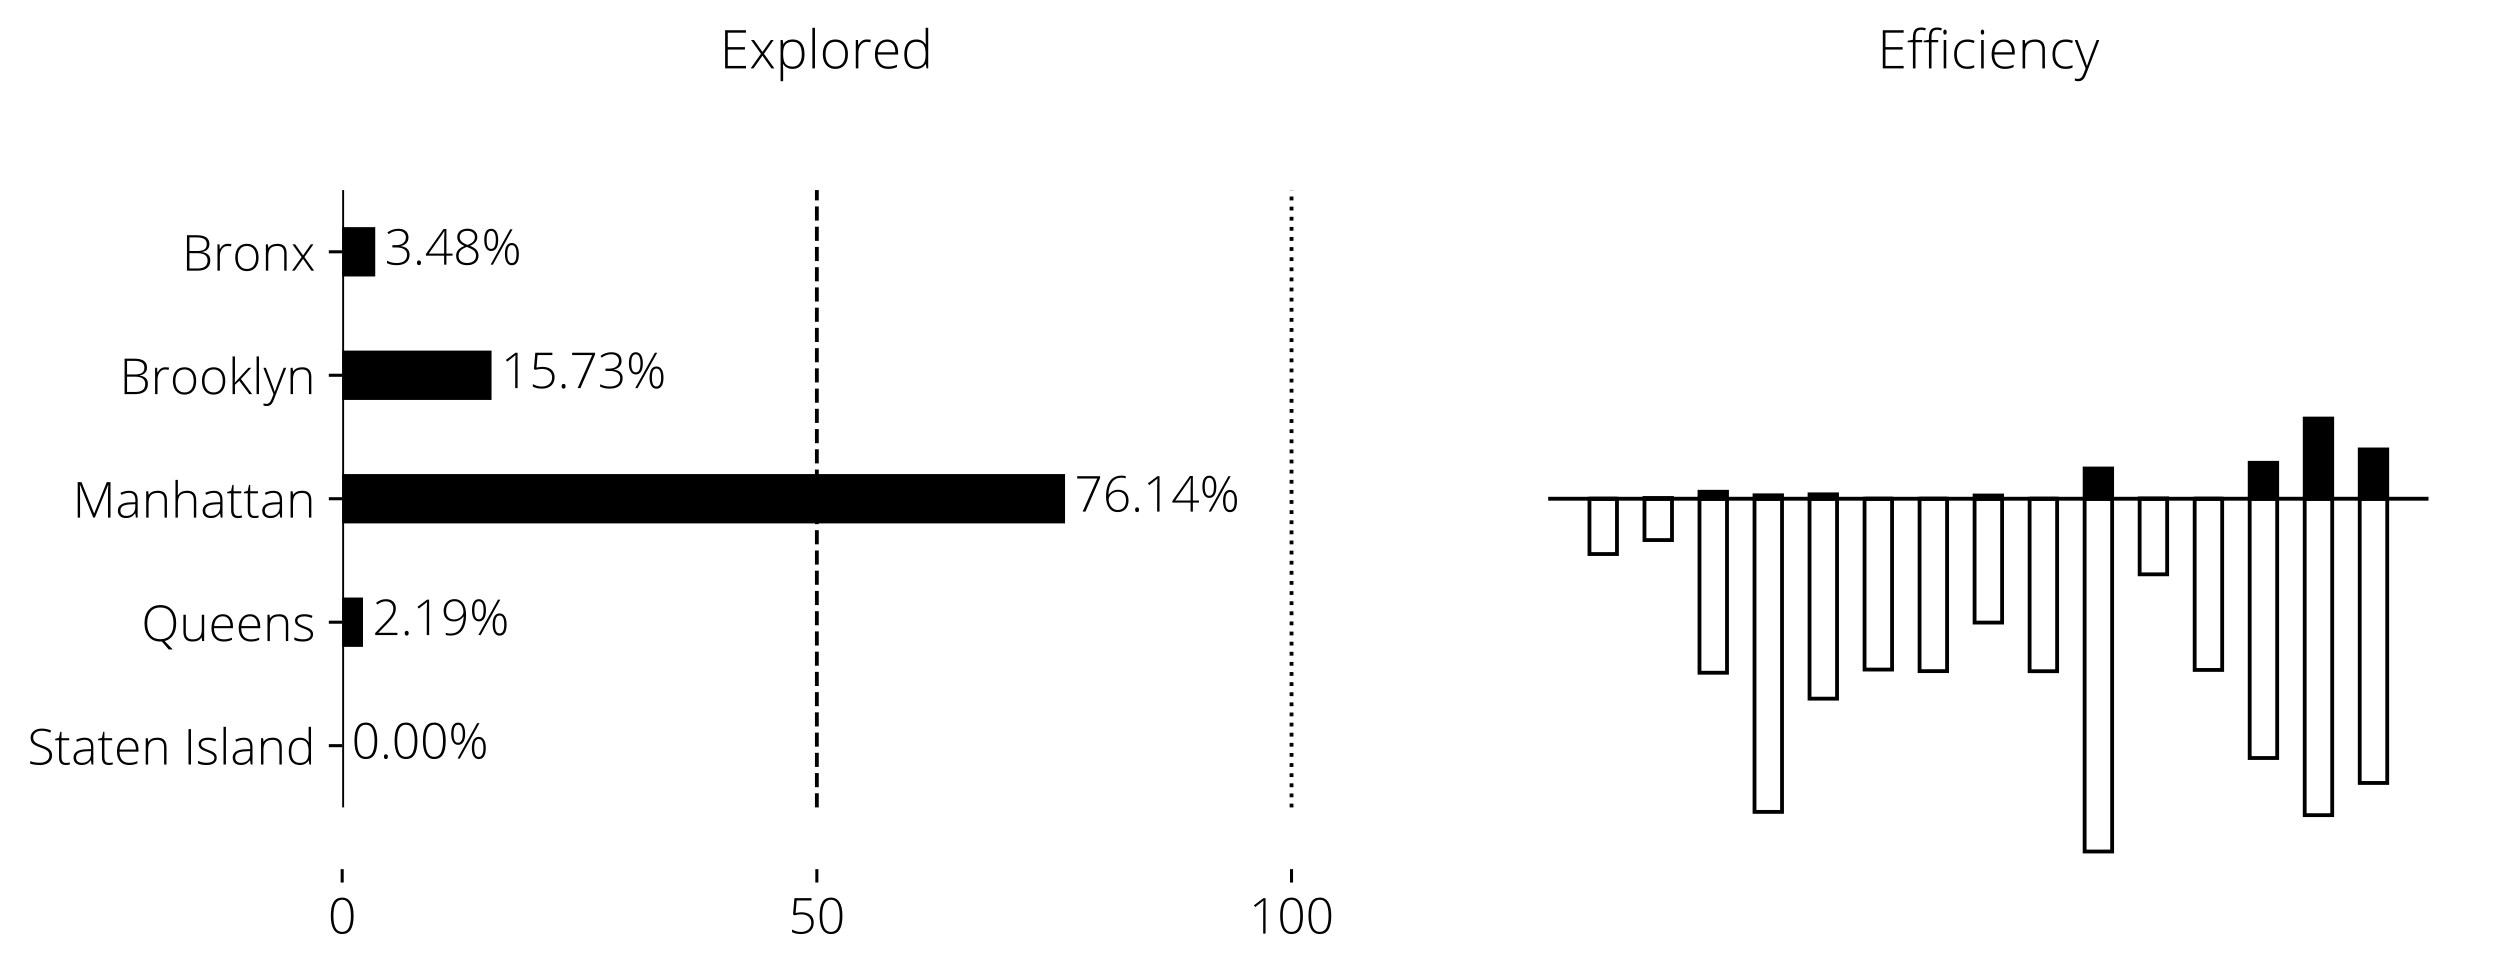
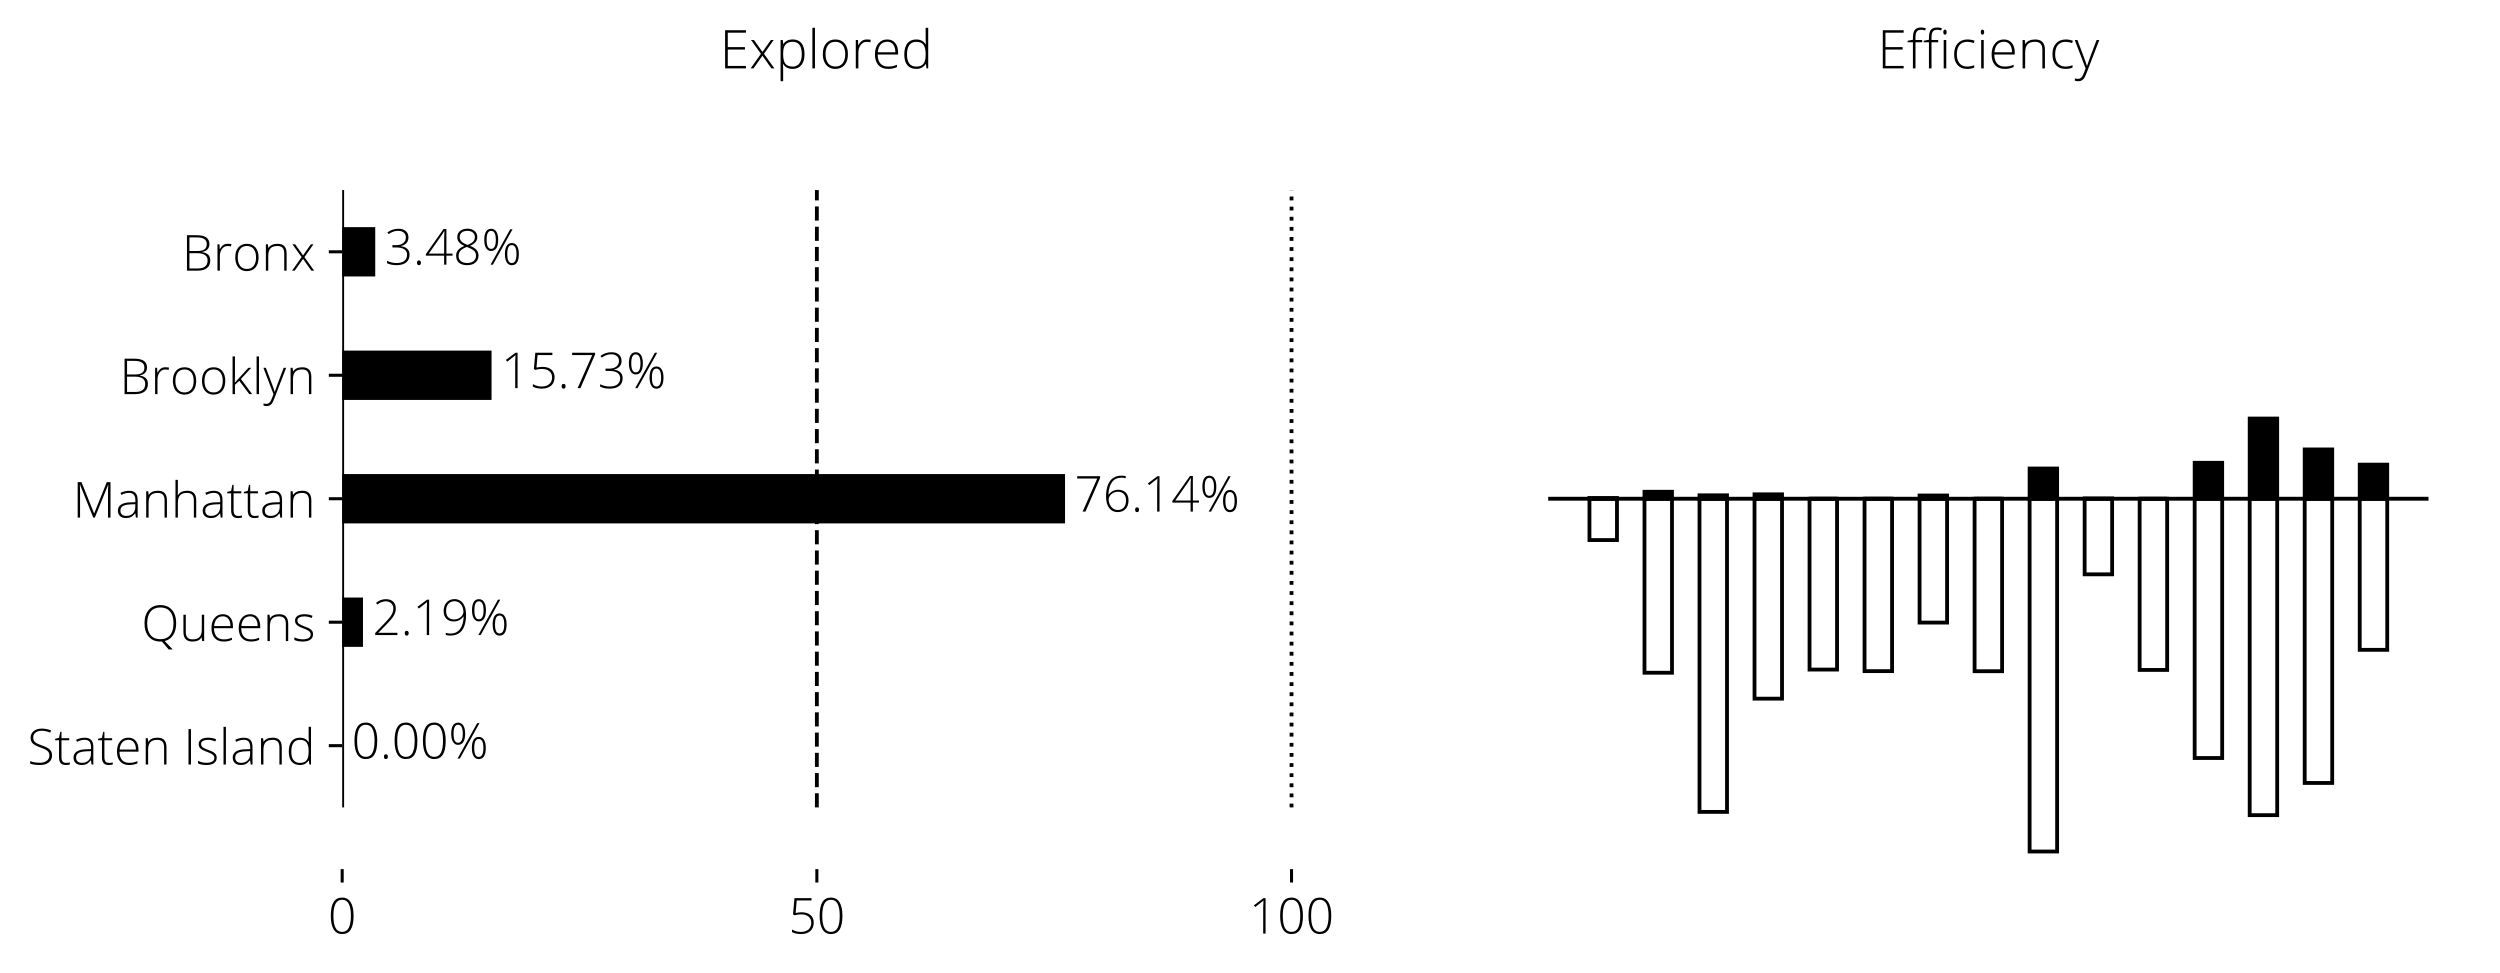
<svg xmlns="http://www.w3.org/2000/svg" xmlns:xlink="http://www.w3.org/1999/xlink" width="654.828pt" height="254.856pt" viewBox="0 0 654.828 254.856" version="1.1">
  <defs>
    <style type="text/css">*{stroke-linejoin: round; stroke-linecap: butt}</style>
  </defs>
  <g id="figure_1">
    <g id="patch_1">
      <path d="M 0 254.856  L 654.828 254.856  L 654.828 0  L 0 0  z " style="fill: #ffffff" />
    </g>
    <g id="axes_1">
      <g id="patch_2">
        <path d="M 89.628 227.654  L 343.265 227.654  L 343.265 33.614  L 89.628 33.614  L 89.628 227.654  z " style="fill: none" />
      </g>
      <g id="patch_3">
-         <path d="M 89.628 201.782  L 89.628 201.782  L 89.628 188.846  L 89.628 188.846  z " clip-path="url(#pb669339414)" />
+         <path d="M 89.628 201.782  L 89.628 201.782  L 89.628 188.846  L 89.628 188.846  z " clip-path="url(#pb63eebfd5d)" />
      </g>
      <g id="patch_4">
-         <path d="M 89.628 169.442  L 95.077 169.442  L 95.077 156.506  L 89.628 156.506  z " clip-path="url(#pb669339414)" />
+         <path d="M 89.628 169.442  L 95.077 169.442  L 95.077 156.506  L 89.628 156.506  z " clip-path="url(#pb63eebfd5d)" />
      </g>
      <g id="patch_5">
-         <path d="M 89.628 137.102  L 278.967 137.102  L 278.967 124.166  L 89.628 124.166  z " clip-path="url(#pb669339414)" />
+         <path d="M 89.628 137.102  L 278.967 137.102  L 278.967 124.166  L 89.628 124.166  z " clip-path="url(#pb63eebfd5d)" />
      </g>
      <g id="patch_6">
-         <path d="M 89.628 104.762  L 128.753 104.762  L 128.753 91.826  L 89.628 91.826  z " clip-path="url(#pb669339414)" />
+         <path d="M 89.628 104.762  L 128.753 104.762  L 128.753 91.826  L 89.628 91.826  z " clip-path="url(#pb63eebfd5d)" />
      </g>
      <g id="patch_7">
-         <path d="M 89.628 72.422  L 98.287 72.422  L 98.287 59.486  L 89.628 59.486  z " clip-path="url(#pb669339414)" />
+         <path d="M 89.628 72.422  L 98.287 72.422  L 98.287 59.486  L 89.628 59.486  z " clip-path="url(#pb63eebfd5d)" />
      </g>
      <g id="matplotlib.axis_1">
        <g id="xtick_1">
          <g id="line2d_1">
            <defs>
-               <path id="m07b4833f9c" d="M 0 0  L 0 3.5  " style="stroke: #000000; stroke-width: 0.8" />
+               <path id="mbf32b44602" d="M 0 0  L 0 3.5  " style="stroke: #000000; stroke-width: 0.8" />
            </defs>
            <g>
-               <use xlink:href="#m07b4833f9c" x="89.628" y="227.654" style="stroke: #000000; stroke-width: 0.8" />
+               <use xlink:href="#mbf32b44602" x="89.628" y="227.654" style="stroke: #000000; stroke-width: 0.8" />
            </g>
          </g>
          <g id="text_1">
            <g transform="translate(85.91836 244.5322) scale(0.13 -0.13)">
              <defs>
                <path id="OpenSans-Light-30" d="M 3297 2297  Q 3297 1094 2930 515  Q 2563 -63 1819 -63  Q 1103 -63 731 532  Q 359 1128 359 2297  Q 359 3491 720 4066  Q 1081 4641 1819 4641  Q 2541 4641 2919 4045  Q 3297 3450 3297 2297  z M 697 2297  Q 697 1234 975 726  Q 1253 219 1819 219  Q 2409 219 2679 744  Q 2950 1269 2950 2297  Q 2950 3309 2679 3834  Q 2409 4359 1819 4359  Q 1228 4359 962 3834  Q 697 3309 697 2297  z " transform="scale(0.015625)" />
              </defs>
              <use xlink:href="#OpenSans-Light-30" />
            </g>
          </g>
        </g>
        <g id="xtick_2">
          <g id="line2d_2">
            <g>
-               <use xlink:href="#m07b4833f9c" x="213.96" y="227.654" style="stroke: #000000; stroke-width: 0.8" />
+               <use xlink:href="#mbf32b44602" x="213.96" y="227.654" style="stroke: #000000; stroke-width: 0.8" />
            </g>
          </g>
          <g id="text_2">
            <g transform="translate(206.5398 244.5322) scale(0.13 -0.13)">
              <defs>
                <path id="OpenSans-Light-35" d="M 1678 2747  Q 2409 2747 2829 2394  Q 3250 2041 3250 1422  Q 3250 719 2812 328  Q 2375 -63 1606 -63  Q 1266 -63 959 4  Q 653 72 447 197  L 447 519  Q 784 347 1046 280  Q 1309 213 1606 213  Q 2206 213 2568 530  Q 2931 847 2931 1388  Q 2931 1897 2578 2187  Q 2225 2478 1619 2478  Q 1213 2478 769 2356  L 581 2478  L 763 4569  L 2963 4569  L 2963 4269  L 1056 4269  L 916 2656  Q 1403 2747 1678 2747  z " transform="scale(0.015625)" />
              </defs>
              <use xlink:href="#OpenSans-Light-35" />
              <use xlink:href="#OpenSans-Light-30" x="57.08" />
            </g>
          </g>
        </g>
        <g id="xtick_3">
          <g id="line2d_3">
            <g>
-               <use xlink:href="#m07b4833f9c" x="338.292" y="227.654" style="stroke: #000000; stroke-width: 0.8" />
+               <use xlink:href="#mbf32b44602" x="338.292" y="227.654" style="stroke: #000000; stroke-width: 0.8" />
            </g>
          </g>
          <g id="text_3">
            <g transform="translate(327.1613 244.5322) scale(0.13 -0.13)">
              <defs>
                <path id="OpenSans-Light-31" d="M 2131 0  L 1825 0  L 1825 3328  Q 1825 3781 1863 4269  Q 1816 4222 1766 4178  Q 1716 4134 800 3419  L 622 3641  L 1863 4569  L 2131 4569  L 2131 0  z " transform="scale(0.015625)" />
              </defs>
              <use xlink:href="#OpenSans-Light-31" />
              <use xlink:href="#OpenSans-Light-30" x="57.08" />
              <use xlink:href="#OpenSans-Light-30" x="114.16" />
            </g>
          </g>
        </g>
      </g>
      <g id="matplotlib.axis_2">
        <g id="ytick_1">
          <g id="line2d_4">
            <defs>
-               <path id="m5fbdcaabb1" d="M 0 0  L -3.5 0  " style="stroke: #000000; stroke-width: 0.8" />
+               <path id="m6e2fbfe602" d="M 0 0  L -3.5 0  " style="stroke: #000000; stroke-width: 0.8" />
            </defs>
            <g>
-               <use xlink:href="#m5fbdcaabb1" x="89.628" y="195.314" style="stroke: #000000; stroke-width: 0.8" />
+               <use xlink:href="#m6e2fbfe602" x="89.628" y="195.314" style="stroke: #000000; stroke-width: 0.8" />
            </g>
          </g>
          <g id="text_4">
            <g transform="translate(7.2 200.2532) scale(0.13 -0.13)">
              <defs>
                <path id="OpenSans-Light-53" d="M 3169 1178  Q 3169 606 2748 271  Q 2328 -63 1631 -63  Q 794 -63 347 122  L 347 441  Q 841 231 1606 231  Q 2169 231 2498 489  Q 2828 747 2828 1166  Q 2828 1425 2718 1595  Q 2609 1766 2362 1906  Q 2116 2047 1638 2209  Q 938 2450 670 2729  Q 403 3009 403 3475  Q 403 3988 804 4311  Q 1206 4634 1838 4634  Q 2481 4634 3047 4391  L 2931 4116  Q 2363 4353 1844 4353  Q 1338 4353 1038 4118  Q 738 3884 738 3481  Q 738 3228 830 3065  Q 922 2903 1131 2773  Q 1341 2644 1850 2463  Q 2384 2278 2653 2104  Q 2922 1931 3045 1711  Q 3169 1491 3169 1178  z " transform="scale(0.015625)" />
                <path id="OpenSans-Light-74" d="M 1466 213  Q 1759 213 1978 263  L 1978 13  Q 1753 -63 1459 -63  Q 1009 -63 795 178  Q 581 419 581 934  L 581 3128  L 78 3128  L 78 3309  L 581 3450  L 738 4219  L 897 4219  L 897 3397  L 1894 3397  L 1894 3128  L 897 3128  L 897 978  Q 897 588 1034 400  Q 1172 213 1466 213  z " transform="scale(0.015625)" />
                <path id="OpenSans-Light-61" d="M 2631 0  L 2553 538  L 2528 538  Q 2272 209 2001 73  Q 1731 -63 1363 -63  Q 863 -63 584 193  Q 306 450 306 903  Q 306 1400 720 1675  Q 1134 1950 1919 1966  L 2566 1984  L 2566 2209  Q 2566 2694 2369 2941  Q 2172 3188 1734 3188  Q 1263 3188 756 2925  L 641 3194  Q 1200 3456 1747 3456  Q 2306 3456 2582 3165  Q 2859 2875 2859 2259  L 2859 0  L 2631 0  z M 1381 219  Q 1925 219 2239 530  Q 2553 841 2553 1394  L 2553 1728  L 1959 1703  Q 1244 1669 939 1480  Q 634 1291 634 891  Q 634 572 829 395  Q 1025 219 1381 219  z " transform="scale(0.015625)" />
                <path id="OpenSans-Light-65" d="M 1941 -63  Q 1200 -63 786 393  Q 372 850 372 1672  Q 372 2484 772 2973  Q 1172 3463 1850 3463  Q 2450 3463 2797 3044  Q 3144 2625 3144 1906  L 3144 1656  L 697 1656  Q 703 956 1023 587  Q 1344 219 1941 219  Q 2231 219 2451 259  Q 2672 300 3009 434  L 3009 153  Q 2722 28 2478 -17  Q 2234 -63 1941 -63  z M 1850 3188  Q 1359 3188 1062 2864  Q 766 2541 716 1931  L 2816 1931  Q 2816 2522 2559 2855  Q 2303 3188 1850 3188  z " transform="scale(0.015625)" />
                <path id="OpenSans-Light-6e" d="M 2938 0  L 2938 2203  Q 2938 2716 2722 2948  Q 2506 3181 2053 3181  Q 1444 3181 1161 2873  Q 878 2566 878 1875  L 878 0  L 569 0  L 569 3397  L 831 3397  L 891 2931  L 909 2931  Q 1241 3463 2088 3463  Q 3244 3463 3244 2222  L 3244 0  L 2938 0  z " transform="scale(0.015625)" />
                <path id="OpenSans-Light-20" transform="scale(0.015625)" />
                <path id="OpenSans-Light-49" d="M 647 0  L 647 4569  L 966 4569  L 966 0  L 647 0  z " transform="scale(0.015625)" />
                <path id="OpenSans-Light-73" d="M 2675 884  Q 2675 428 2328 182  Q 1981 -63 1344 -63  Q 663 -63 263 147  L 263 481  Q 775 225 1344 225  Q 1847 225 2108 392  Q 2369 559 2369 838  Q 2369 1094 2161 1269  Q 1953 1444 1478 1613  Q 969 1797 762 1930  Q 556 2063 451 2230  Q 347 2397 347 2638  Q 347 3019 667 3241  Q 988 3463 1563 3463  Q 2113 3463 2606 3256  L 2491 2975  Q 1991 3181 1563 3181  Q 1147 3181 903 3043  Q 659 2906 659 2663  Q 659 2397 848 2237  Q 1038 2078 1588 1881  Q 2047 1716 2256 1583  Q 2466 1450 2570 1281  Q 2675 1113 2675 884  z " transform="scale(0.015625)" />
                <path id="OpenSans-Light-6c" d="M 878 0  L 569 0  L 569 4863  L 878 4863  L 878 0  z " transform="scale(0.015625)" />
                <path id="OpenSans-Light-64" d="M 1813 3463  Q 2181 3463 2450 3328  Q 2719 3194 2931 2869  L 2950 2869  Q 2931 3263 2931 3641  L 2931 4863  L 3238 4863  L 3238 0  L 3034 0  L 2956 519  L 2931 519  Q 2544 -63 1819 -63  Q 1116 -63 744 375  Q 372 813 372 1650  Q 372 2531 740 2997  Q 1109 3463 1813 3463  z M 1813 3181  Q 1256 3181 976 2790  Q 697 2400 697 1656  Q 697 213 1819 213  Q 2394 213 2662 547  Q 2931 881 2931 1650  L 2931 1703  Q 2931 2491 2667 2836  Q 2403 3181 1813 3181  z " transform="scale(0.015625)" />
              </defs>
              <use xlink:href="#OpenSans-Light-53" />
              <use xlink:href="#OpenSans-Light-74" x="54.492" />
              <use xlink:href="#OpenSans-Light-61" x="87.988" />
              <use xlink:href="#OpenSans-Light-74" x="140.967" />
              <use xlink:href="#OpenSans-Light-65" x="174.463" />
              <use xlink:href="#OpenSans-Light-6e" x="229.346" />
              <use xlink:href="#OpenSans-Light-20" x="288.33" />
              <use xlink:href="#OpenSans-Light-49" x="314.307" />
              <use xlink:href="#OpenSans-Light-73" x="339.502" />
              <use xlink:href="#OpenSans-Light-6c" x="386.084" />
              <use xlink:href="#OpenSans-Light-61" x="408.691" />
              <use xlink:href="#OpenSans-Light-6e" x="461.67" />
              <use xlink:href="#OpenSans-Light-64" x="520.654" />
            </g>
          </g>
        </g>
        <g id="ytick_2">
          <g id="line2d_5">
            <g>
-               <use xlink:href="#m5fbdcaabb1" x="89.628" y="162.974" style="stroke: #000000; stroke-width: 0.8" />
+               <use xlink:href="#m6e2fbfe602" x="89.628" y="162.974" style="stroke: #000000; stroke-width: 0.8" />
            </g>
          </g>
          <g id="text_5">
            <g transform="translate(37.03094 167.9132) scale(0.13 -0.13)">
              <defs>
                <path id="OpenSans-Light-51" d="M 4488 2291  Q 4488 1372 4094 770  Q 3700 169 3003 0  L 4044 -1088  L 3525 -1088  L 2644 -56  L 2541 -63  L 2444 -63  Q 1491 -63 947 570  Q 403 1203 403 2297  Q 403 3388 951 4014  Q 1500 4641 2450 4641  Q 3406 4641 3947 4011  Q 4488 3381 4488 2291  z M 750 2291  Q 750 1309 1187 773  Q 1625 238 2444 238  Q 3269 238 3705 769  Q 4141 1300 4141 2291  Q 4141 3278 3705 3804  Q 3269 4331 2450 4331  Q 1634 4331 1192 3800  Q 750 3269 750 2291  z " transform="scale(0.015625)" />
                <path id="OpenSans-Light-75" d="M 838 3397  L 838 1197  Q 838 684 1053 451  Q 1269 219 1722 219  Q 2328 219 2614 525  Q 2900 831 2900 1522  L 2900 3397  L 3206 3397  L 3206 0  L 2944 0  L 2888 469  L 2869 469  Q 2538 -63 1691 -63  Q 531 -63 531 1178  L 531 3397  L 838 3397  z " transform="scale(0.015625)" />
              </defs>
              <use xlink:href="#OpenSans-Light-51" />
              <use xlink:href="#OpenSans-Light-75" x="76.416" />
              <use xlink:href="#OpenSans-Light-65" x="135.4" />
              <use xlink:href="#OpenSans-Light-65" x="190.283" />
              <use xlink:href="#OpenSans-Light-6e" x="245.166" />
              <use xlink:href="#OpenSans-Light-73" x="304.15" />
            </g>
          </g>
        </g>
        <g id="ytick_3">
          <g id="line2d_6">
            <g>
-               <use xlink:href="#m5fbdcaabb1" x="89.628" y="130.634" style="stroke: #000000; stroke-width: 0.8" />
+               <use xlink:href="#m6e2fbfe602" x="89.628" y="130.634" style="stroke: #000000; stroke-width: 0.8" />
            </g>
          </g>
          <g id="text_6">
            <g transform="translate(19.03406 135.5732) scale(0.13 -0.13)">
              <defs>
                <path id="OpenSans-Light-4d" d="M 2656 0  L 953 4219  L 928 4219  Q 953 3831 953 3425  L 953 0  L 647 0  L 647 4569  L 1141 4569  L 2759 550  L 2778 550  L 4397 4569  L 4878 4569  L 4878 0  L 4556 0  L 4556 3463  Q 4556 3825 4594 4213  L 4569 4213  L 2859 0  L 2656 0  z " transform="scale(0.015625)" />
                <path id="OpenSans-Light-68" d="M 2938 0  L 2938 2203  Q 2938 2716 2722 2948  Q 2506 3181 2053 3181  Q 1444 3181 1161 2873  Q 878 2566 878 1875  L 878 0  L 569 0  L 569 4863  L 878 4863  L 878 3316  L 863 2881  L 884 2881  Q 1075 3188 1365 3325  Q 1656 3463 2088 3463  Q 3244 3463 3244 2222  L 3244 0  L 2938 0  z " transform="scale(0.015625)" />
              </defs>
              <use xlink:href="#OpenSans-Light-4d" />
              <use xlink:href="#OpenSans-Light-61" x="86.279" />
              <use xlink:href="#OpenSans-Light-6e" x="139.258" />
              <use xlink:href="#OpenSans-Light-68" x="198.242" />
              <use xlink:href="#OpenSans-Light-61" x="257.227" />
              <use xlink:href="#OpenSans-Light-74" x="310.205" />
              <use xlink:href="#OpenSans-Light-74" x="343.701" />
              <use xlink:href="#OpenSans-Light-61" x="377.197" />
              <use xlink:href="#OpenSans-Light-6e" x="430.176" />
            </g>
          </g>
        </g>
        <g id="ytick_4">
          <g id="line2d_7">
            <g>
-               <use xlink:href="#m5fbdcaabb1" x="89.628" y="98.294" style="stroke: #000000; stroke-width: 0.8" />
+               <use xlink:href="#m6e2fbfe602" x="89.628" y="98.294" style="stroke: #000000; stroke-width: 0.8" />
            </g>
          </g>
          <g id="text_7">
            <g transform="translate(31.31703 103.2332) scale(0.13 -0.13)">
              <defs>
                <path id="OpenSans-Light-42" d="M 647 4569  L 1900 4569  Q 2747 4569 3144 4281  Q 3541 3994 3541 3413  Q 3541 3016 3298 2752  Q 3056 2488 2591 2413  L 2591 2394  Q 3138 2313 3395 2048  Q 3653 1784 3653 1313  Q 3653 681 3234 340  Q 2816 0 2047 0  L 647 0  L 647 4569  z M 966 2534  L 1972 2534  Q 2616 2534 2908 2748  Q 3200 2963 3200 3419  Q 3200 3875 2870 4081  Q 2541 4288 1888 4288  L 966 4288  L 966 2534  z M 966 2253  L 966 281  L 2041 281  Q 3309 281 3309 1313  Q 3309 2253 1972 2253  L 966 2253  z " transform="scale(0.015625)" />
                <path id="OpenSans-Light-72" d="M 1906 3463  Q 2122 3463 2369 3419  L 2309 3122  Q 2097 3175 1869 3175  Q 1434 3175 1156 2806  Q 878 2438 878 1875  L 878 0  L 569 0  L 569 3397  L 831 3397  L 863 2784  L 884 2784  Q 1094 3159 1331 3311  Q 1569 3463 1906 3463  z " transform="scale(0.015625)" />
                <path id="OpenSans-Light-6f" d="M 3378 1703  Q 3378 872 2975 404  Q 2572 -63 1863 -63  Q 1416 -63 1075 153  Q 734 369 553 772  Q 372 1175 372 1703  Q 372 2534 775 2998  Q 1178 3463 1881 3463  Q 2581 3463 2979 2992  Q 3378 2522 3378 1703  z M 697 1703  Q 697 1003 1005 611  Q 1313 219 1875 219  Q 2438 219 2745 611  Q 3053 1003 3053 1703  Q 3053 2406 2742 2793  Q 2431 3181 1869 3181  Q 1306 3181 1001 2795  Q 697 2409 697 1703  z " transform="scale(0.015625)" />
                <path id="OpenSans-Light-6b" d="M 872 1491  L 2606 3397  L 2981 3397  L 1644 1947  L 3097 0  L 2725 0  L 1434 1716  L 878 1209  L 878 0  L 569 0  L 569 4863  L 878 4863  L 878 2425  L 856 1491  L 872 1491  z " transform="scale(0.015625)" />
                <path id="OpenSans-Light-79" d="M 0 3397  L 319 3397  L 1038 1491  Q 1366 613 1453 306  L 1472 306  Q 1603 709 1900 1509  L 2619 3397  L 2938 3397  L 1416 -550  Q 1231 -1031 1106 -1200  Q 981 -1369 814 -1453  Q 647 -1538 409 -1538  Q 231 -1538 13 -1472  L 13 -1203  Q 194 -1253 403 -1253  Q 563 -1253 684 -1178  Q 806 -1103 904 -945  Q 1003 -788 1133 -445  Q 1263 -103 1300 0  L 0 3397  z " transform="scale(0.015625)" />
              </defs>
              <use xlink:href="#OpenSans-Light-42" />
              <use xlink:href="#OpenSans-Light-72" x="62.695" />
              <use xlink:href="#OpenSans-Light-6f" x="101.611" />
              <use xlink:href="#OpenSans-Light-6f" x="160.205" />
              <use xlink:href="#OpenSans-Light-6b" x="218.799" />
              <use xlink:href="#OpenSans-Light-6c" x="267.188" />
              <use xlink:href="#OpenSans-Light-79" x="289.795" />
              <use xlink:href="#OpenSans-Light-6e" x="335.693" />
            </g>
          </g>
        </g>
        <g id="ytick_5">
          <g id="line2d_8">
            <g>
-               <use xlink:href="#m5fbdcaabb1" x="89.628" y="65.954" style="stroke: #000000; stroke-width: 0.8" />
+               <use xlink:href="#m6e2fbfe602" x="89.628" y="65.954" style="stroke: #000000; stroke-width: 0.8" />
            </g>
          </g>
          <g id="text_8">
            <g transform="translate(47.65641 70.89317) scale(0.13 -0.13)">
              <defs>
                <path id="OpenSans-Light-78" d="M 1403 1747  L 219 3397  L 575 3397  L 1588 1966  L 2591 3397  L 2931 3397  L 1766 1747  L 3016 0  L 2656 0  L 1588 1516  L 513 0  L 172 0  L 1403 1747  z " transform="scale(0.015625)" />
              </defs>
              <use xlink:href="#OpenSans-Light-42" />
              <use xlink:href="#OpenSans-Light-72" x="62.695" />
              <use xlink:href="#OpenSans-Light-6f" x="101.611" />
              <use xlink:href="#OpenSans-Light-6e" x="160.205" />
              <use xlink:href="#OpenSans-Light-78" x="219.189" />
            </g>
          </g>
        </g>
      </g>
      <g id="LineCollection_1">
-         <path d="M 89.628 211.484  L 89.628 49.784  " clip-path="url(#pb669339414)" style="fill: none; stroke: #000000" />
+         <path d="M 89.628 211.484  L 89.628 49.784  " clip-path="url(#pb63eebfd5d)" style="fill: none; stroke: #000000" />
      </g>
      <g id="LineCollection_2">
-         <path d="M 213.96 211.484  L 213.96 49.784  " clip-path="url(#pb669339414)" style="fill: none; stroke-dasharray: 3.7,1.6; stroke-dashoffset: 0; stroke: #000000" />
+         <path d="M 213.96 211.484  L 213.96 49.784  " clip-path="url(#pb63eebfd5d)" style="fill: none; stroke-dasharray: 3.7,1.6; stroke-dashoffset: 0; stroke: #000000" />
      </g>
      <g id="LineCollection_3">
-         <path d="M 338.292 211.484  L 338.292 49.784  " clip-path="url(#pb669339414)" style="fill: none; stroke-dasharray: 1,1.65; stroke-dashoffset: 0; stroke: #000000" />
+         <path d="M 338.292 211.484  L 338.292 49.784  " clip-path="url(#pb63eebfd5d)" style="fill: none; stroke-dasharray: 1,1.65; stroke-dashoffset: 0; stroke: #000000" />
      </g>
      <g id="text_9">
        <g transform="translate(92.11507 198.6911) scale(0.13 -0.13)">
          <defs>
            <path id="OpenSans-Light-2e" d="M 506 244  Q 506 550 756 550  Q 1013 550 1013 244  Q 1013 -63 756 -63  Q 506 -63 506 244  z " transform="scale(0.015625)" />
            <path id="OpenSans-Light-25" d="M 659 3206  Q 659 2625 800 2333  Q 941 2041 1241 2041  Q 1844 2041 1844 3206  Q 1844 3781 1689 4070  Q 1534 4359 1241 4359  Q 941 4359 800 4070  Q 659 3781 659 3206  z M 2150 3206  Q 2150 2500 1915 2133  Q 1681 1766 1241 1766  Q 825 1766 589 2142  Q 353 2519 353 3206  Q 353 3903 578 4268  Q 803 4634 1241 4634  Q 1675 4634 1912 4257  Q 2150 3881 2150 3206  z M 3322 1369  Q 3322 791 3462 502  Q 3603 213 3903 213  Q 4506 213 4506 1369  Q 4506 2522 3903 2522  Q 3603 2522 3462 2236  Q 3322 1950 3322 1369  z M 4813 1369  Q 4813 663 4581 295  Q 4350 -72 3909 -72  Q 3484 -72 3250 308  Q 3016 688 3016 1369  Q 3016 2072 3245 2434  Q 3475 2797 3909 2797  Q 4338 2797 4575 2422  Q 4813 2047 4813 1369  z M 4000 4569  L 1466 0  L 1166 0  L 3700 4569  L 4000 4569  z " transform="scale(0.015625)" />
          </defs>
          <use xlink:href="#OpenSans-Light-30" />
          <use xlink:href="#OpenSans-Light-2e" x="57.08" />
          <use xlink:href="#OpenSans-Light-30" x="80.859" />
          <use xlink:href="#OpenSans-Light-30" x="137.939" />
          <use xlink:href="#OpenSans-Light-25" x="195.02" />
        </g>
      </g>
      <g id="text_10">
        <g transform="translate(97.5641 166.3511) scale(0.13 -0.13)">
          <defs>
            <path id="OpenSans-Light-32" d="M 3213 0  L 353 0  L 353 275  L 1569 1544  Q 2081 2075 2287 2356  Q 2494 2638 2591 2894  Q 2688 3150 2688 3431  Q 2688 3841 2419 4097  Q 2150 4353 1722 4353  Q 1150 4353 628 3938  L 459 4153  Q 1031 4634 1728 4634  Q 2325 4634 2667 4315  Q 3009 3997 3009 3438  Q 3009 2984 2779 2561  Q 2550 2138 1941 1516  L 769 313  L 769 300  L 3213 300  L 3213 0  z " transform="scale(0.015625)" />
            <path id="OpenSans-Light-39" d="M 3238 2631  Q 3238 1731 3002 1125  Q 2766 519 2314 228  Q 1863 -63 1222 -63  Q 897 -63 622 19  L 622 288  Q 756 244 945 220  Q 1134 197 1234 197  Q 2006 197 2443 755  Q 2881 1313 2931 2381  L 2894 2381  Q 2666 2081 2350 1920  Q 2034 1759 1691 1759  Q 1056 1759 701 2109  Q 347 2459 347 3103  Q 347 3791 736 4216  Q 1125 4641 1747 4641  Q 2197 4641 2534 4405  Q 2872 4169 3055 3712  Q 3238 3256 3238 2631  z M 1747 4366  Q 1253 4366 959 4033  Q 666 3700 666 3122  Q 666 2578 937 2297  Q 1209 2016 1716 2016  Q 2031 2016 2304 2156  Q 2578 2297 2739 2530  Q 2900 2763 2900 3003  Q 2900 3369 2754 3687  Q 2609 4006 2348 4186  Q 2088 4366 1747 4366  z " transform="scale(0.015625)" />
          </defs>
          <use xlink:href="#OpenSans-Light-32" />
          <use xlink:href="#OpenSans-Light-2e" x="57.08" />
          <use xlink:href="#OpenSans-Light-31" x="80.859" />
          <use xlink:href="#OpenSans-Light-39" x="137.939" />
          <use xlink:href="#OpenSans-Light-25" x="195.02" />
        </g>
      </g>
      <g id="text_11">
        <g transform="translate(281.4537 134.0111) scale(0.13 -0.13)">
          <defs>
            <path id="OpenSans-Light-37" d="M 1044 0  L 2925 4269  L 341 4269  L 341 4569  L 3297 4569  L 3297 4341  L 1409 0  L 1044 0  z " transform="scale(0.015625)" />
            <path id="OpenSans-Light-36" d="M 409 1947  Q 409 2838 651 3445  Q 894 4053 1339 4347  Q 1784 4641 2413 4641  Q 2706 4641 2950 4569  L 2950 4294  Q 2722 4378 2400 4378  Q 1628 4378 1198 3822  Q 769 3266 716 2203  L 756 2203  Q 994 2509 1300 2665  Q 1606 2822 1947 2822  Q 2588 2822 2948 2456  Q 3309 2091 3309 1447  Q 3309 747 2929 342  Q 2550 -63 1906 -63  Q 1213 -63 811 467  Q 409 997 409 1947  z M 1906 213  Q 2419 213 2703 534  Q 2988 856 2988 1453  Q 2988 1978 2706 2272  Q 2425 2566 1941 2566  Q 1622 2566 1348 2425  Q 1075 2284 912 2051  Q 750 1819 750 1575  Q 750 1228 904 908  Q 1059 588 1323 400  Q 1588 213 1906 213  z " transform="scale(0.015625)" />
            <path id="OpenSans-Light-34" d="M 3566 1166  L 2778 1166  L 2778 0  L 2484 0  L 2484 1166  L 134 1166  L 134 1375  L 2400 4594  L 2778 4594  L 2778 1434  L 3566 1434  L 3566 1166  z M 2484 1434  L 2484 2741  Q 2484 3684 2528 4325  L 2503 4325  Q 2441 4209 2119 3738  L 506 1434  L 2484 1434  z " transform="scale(0.015625)" />
          </defs>
          <use xlink:href="#OpenSans-Light-37" />
          <use xlink:href="#OpenSans-Light-36" x="57.08" />
          <use xlink:href="#OpenSans-Light-2e" x="114.16" />
          <use xlink:href="#OpenSans-Light-31" x="137.939" />
          <use xlink:href="#OpenSans-Light-34" x="195.02" />
          <use xlink:href="#OpenSans-Light-25" x="252.1" />
        </g>
      </g>
      <g id="text_12">
        <g transform="translate(131.2399 101.6711) scale(0.13 -0.13)">
          <defs>
            <path id="OpenSans-Light-33" d="M 3059 3494  Q 3059 3069 2792 2778  Q 2525 2488 2075 2406  L 2075 2388  Q 2625 2319 2912 2037  Q 3200 1756 3200 1281  Q 3200 641 2764 289  Q 2328 -63 1509 -63  Q 813 -63 294 197  L 294 506  Q 556 369 882 291  Q 1209 213 1497 213  Q 2188 213 2534 492  Q 2881 772 2881 1281  Q 2881 1734 2526 1978  Q 2172 2222 1484 2222  L 991 2222  L 991 2522  L 1491 2522  Q 2059 2522 2392 2792  Q 2725 3063 2725 3525  Q 2725 3906 2454 4136  Q 2184 4366 1747 4366  Q 1406 4366 1125 4270  Q 844 4175 494 3944  L 341 4153  Q 606 4375 981 4504  Q 1356 4634 1741 4634  Q 2372 4634 2715 4336  Q 3059 4038 3059 3494  z " transform="scale(0.015625)" />
          </defs>
          <use xlink:href="#OpenSans-Light-31" />
          <use xlink:href="#OpenSans-Light-35" x="57.08" />
          <use xlink:href="#OpenSans-Light-2e" x="114.16" />
          <use xlink:href="#OpenSans-Light-37" x="137.939" />
          <use xlink:href="#OpenSans-Light-33" x="195.02" />
          <use xlink:href="#OpenSans-Light-25" x="252.1" />
        </g>
      </g>
      <g id="text_13">
        <g transform="translate(100.7736 69.33114) scale(0.13 -0.13)">
          <defs>
            <path id="OpenSans-Light-38" d="M 1819 4647  Q 2400 4647 2754 4350  Q 3109 4053 3109 3547  Q 3109 3197 2889 2928  Q 2669 2659 2175 2431  Q 2775 2184 3019 1890  Q 3263 1597 3263 1178  Q 3263 613 2867 275  Q 2472 -63 1806 -63  Q 1116 -63 747 253  Q 378 569 378 1172  Q 378 1581 637 1890  Q 897 2200 1441 2419  Q 938 2656 731 2920  Q 525 3184 525 3553  Q 525 3881 690 4129  Q 856 4378 1154 4512  Q 1453 4647 1819 4647  z M 697 1125  Q 697 694 989 456  Q 1281 219 1806 219  Q 2319 219 2631 470  Q 2944 722 2944 1153  Q 2944 1541 2698 1783  Q 2453 2025 1753 2291  Q 1178 2069 937 1800  Q 697 1531 697 1125  z M 1813 4366  Q 1372 4366 1105 4148  Q 838 3931 838 3553  Q 838 3334 936 3167  Q 1034 3000 1220 2864  Q 1406 2728 1844 2547  Q 2353 2744 2575 2981  Q 2797 3219 2797 3553  Q 2797 3928 2533 4147  Q 2269 4366 1813 4366  z " transform="scale(0.015625)" />
          </defs>
          <use xlink:href="#OpenSans-Light-33" />
          <use xlink:href="#OpenSans-Light-2e" x="57.08" />
          <use xlink:href="#OpenSans-Light-34" x="80.859" />
          <use xlink:href="#OpenSans-Light-38" x="137.939" />
          <use xlink:href="#OpenSans-Light-25" x="195.02" />
        </g>
      </g>
      <g id="text_14">
        <g transform="translate(188.5144 17.91219) scale(0.14 -0.14)">
          <defs>
            <path id="OpenSans-Light-45" d="M 3144 0  L 647 0  L 647 4569  L 3144 4569  L 3144 4275  L 966 4275  L 966 2547  L 3022 2547  L 3022 2253  L 966 2253  L 966 294  L 3144 294  L 3144 0  z " transform="scale(0.015625)" />
            <path id="OpenSans-Light-70" d="M 2022 -63  Q 1238 -63 878 525  L 856 525  L 866 263  Q 878 31 878 -244  L 878 -1538  L 569 -1538  L 569 3397  L 831 3397  L 891 2913  L 909 2913  Q 1259 3463 2028 3463  Q 2716 3463 3077 3011  Q 3438 2559 3438 1697  Q 3438 859 3058 398  Q 2678 -63 2022 -63  z M 2016 213  Q 2538 213 2823 600  Q 3109 988 3109 1684  Q 3109 3181 2028 3181  Q 1434 3181 1156 2854  Q 878 2528 878 1791  L 878 1691  Q 878 894 1145 553  Q 1413 213 2016 213  z " transform="scale(0.015625)" />
          </defs>
          <use xlink:href="#OpenSans-Light-45" />
          <use xlink:href="#OpenSans-Light-78" x="55.176" />
          <use xlink:href="#OpenSans-Light-70" x="104.98" />
          <use xlink:href="#OpenSans-Light-6c" x="164.502" />
          <use xlink:href="#OpenSans-Light-6f" x="187.109" />
          <use xlink:href="#OpenSans-Light-72" x="245.703" />
          <use xlink:href="#OpenSans-Light-65" x="284.619" />
          <use xlink:href="#OpenSans-Light-64" x="339.502" />
        </g>
      </g>
    </g>
    <g id="axes_2">
      <g id="patch_8">
-         <path d="M 416.329 130.634  L 423.535 130.634  L 423.535 130.634  L 416.329 130.634  z " clip-path="url(#pcedc171419)" style="stroke: #000000; stroke-linejoin: miter" />
+         <path d="M 416.329 130.634  L 423.535 130.634  L 423.535 130.44  L 416.329 130.44  z " clip-path="url(#p6f8d62d5cd)" style="stroke: #000000; stroke-linejoin: miter" />
      </g>
      <g id="patch_9">
-         <path d="M 430.741 130.634  L 437.946 130.634  L 437.946 130.44  L 430.741 130.44  z " clip-path="url(#pcedc171419)" style="stroke: #000000; stroke-linejoin: miter" />
+         <path d="M 430.741 130.634  L 437.946 130.634  L 437.946 128.808  L 430.741 128.808  z " clip-path="url(#p6f8d62d5cd)" style="stroke: #000000; stroke-linejoin: miter" />
      </g>
      <g id="patch_10">
-         <path d="M 445.152 130.634  L 452.357 130.634  L 452.357 128.808  L 445.152 128.808  z " clip-path="url(#pcedc171419)" style="stroke: #000000; stroke-linejoin: miter" />
+         <path d="M 445.152 130.634  L 452.357 130.634  L 452.357 129.737  L 445.152 129.737  z " clip-path="url(#p6f8d62d5cd)" style="stroke: #000000; stroke-linejoin: miter" />
      </g>
      <g id="patch_11">
-         <path d="M 459.563 130.634  L 466.768 130.634  L 466.768 129.737  L 459.563 129.737  z " clip-path="url(#pcedc171419)" style="stroke: #000000; stroke-linejoin: miter" />
+         <path d="M 459.563 130.634  L 466.768 130.634  L 466.768 129.48  L 459.563 129.48  z " clip-path="url(#p6f8d62d5cd)" style="stroke: #000000; stroke-linejoin: miter" />
      </g>
      <g id="patch_12">
-         <path d="M 473.974 130.634  L 481.18 130.634  L 481.18 129.48  L 473.974 129.48  z " clip-path="url(#pcedc171419)" style="stroke: #000000; stroke-linejoin: miter" />
+         <path d="M 473.974 130.634  L 481.18 130.634  L 481.18 130.634  L 473.974 130.634  z " clip-path="url(#p6f8d62d5cd)" style="stroke: #000000; stroke-linejoin: miter" />
      </g>
      <g id="patch_13">
-         <path d="M 488.385 130.634  L 495.591 130.634  L 495.591 130.634  L 488.385 130.634  z " clip-path="url(#pcedc171419)" style="stroke: #000000; stroke-linejoin: miter" />
+         <path d="M 488.385 130.634  L 495.591 130.634  L 495.591 130.634  L 488.385 130.634  z " clip-path="url(#p6f8d62d5cd)" style="stroke: #000000; stroke-linejoin: miter" />
      </g>
      <g id="patch_14">
-         <path d="M 502.796 130.634  L 510.002 130.634  L 510.002 130.634  L 502.796 130.634  z " clip-path="url(#pcedc171419)" style="stroke: #000000; stroke-linejoin: miter" />
+         <path d="M 502.796 130.634  L 510.002 130.634  L 510.002 129.789  L 502.796 129.789  z " clip-path="url(#p6f8d62d5cd)" style="stroke: #000000; stroke-linejoin: miter" />
      </g>
      <g id="patch_15">
-         <path d="M 517.207 130.634  L 524.413 130.634  L 524.413 129.789  L 517.207 129.789  z " clip-path="url(#pcedc171419)" style="stroke: #000000; stroke-linejoin: miter" />
+         <path d="M 517.207 130.634  L 524.413 130.634  L 524.413 130.634  L 517.207 130.634  z " clip-path="url(#p6f8d62d5cd)" style="stroke: #000000; stroke-linejoin: miter" />
      </g>
      <g id="patch_16">
-         <path d="M 531.619 130.634  L 538.824 130.634  L 538.824 130.634  L 531.619 130.634  z " clip-path="url(#pcedc171419)" style="stroke: #000000; stroke-linejoin: miter" />
+         <path d="M 531.619 130.634  L 538.824 130.634  L 538.824 122.718  L 531.619 122.718  z " clip-path="url(#p6f8d62d5cd)" style="stroke: #000000; stroke-linejoin: miter" />
      </g>
      <g id="patch_17">
-         <path d="M 546.03 130.634  L 553.235 130.634  L 553.235 122.718  L 546.03 122.718  z " clip-path="url(#pcedc171419)" style="stroke: #000000; stroke-linejoin: miter" />
+         <path d="M 546.03 130.634  L 553.235 130.634  L 553.235 130.578  L 546.03 130.578  z " clip-path="url(#p6f8d62d5cd)" style="stroke: #000000; stroke-linejoin: miter" />
      </g>
      <g id="patch_18">
-         <path d="M 560.441 130.634  L 567.647 130.634  L 567.647 130.578  L 560.441 130.578  z " clip-path="url(#pcedc171419)" style="stroke: #000000; stroke-linejoin: miter" />
+         <path d="M 560.441 130.634  L 567.647 130.634  L 567.647 130.634  L 560.441 130.634  z " clip-path="url(#p6f8d62d5cd)" style="stroke: #000000; stroke-linejoin: miter" />
      </g>
      <g id="patch_19">
-         <path d="M 574.852 130.634  L 582.058 130.634  L 582.058 130.634  L 574.852 130.634  z " clip-path="url(#pcedc171419)" style="stroke: #000000; stroke-linejoin: miter" />
+         <path d="M 574.852 130.634  L 582.058 130.634  L 582.058 121.22  L 574.852 121.22  z " clip-path="url(#p6f8d62d5cd)" style="stroke: #000000; stroke-linejoin: miter" />
      </g>
      <g id="patch_20">
-         <path d="M 589.263 130.634  L 596.469 130.634  L 596.469 121.22  L 589.263 121.22  z " clip-path="url(#pcedc171419)" style="stroke: #000000; stroke-linejoin: miter" />
+         <path d="M 589.263 130.634  L 596.469 130.634  L 596.469 109.631  L 589.263 109.631  z " clip-path="url(#p6f8d62d5cd)" style="stroke: #000000; stroke-linejoin: miter" />
      </g>
      <g id="patch_21">
-         <path d="M 603.674 130.634  L 610.88 130.634  L 610.88 109.631  L 603.674 109.631  z " clip-path="url(#pcedc171419)" style="stroke: #000000; stroke-linejoin: miter" />
+         <path d="M 603.674 130.634  L 610.88 130.634  L 610.88 117.722  L 603.674 117.722  z " clip-path="url(#p6f8d62d5cd)" style="stroke: #000000; stroke-linejoin: miter" />
      </g>
      <g id="patch_22">
-         <path d="M 618.086 130.634  L 625.291 130.634  L 625.291 117.722  L 618.086 117.722  z " clip-path="url(#pcedc171419)" style="stroke: #000000; stroke-linejoin: miter" />
+         <path d="M 618.086 130.634  L 625.291 130.634  L 625.291 121.702  L 618.086 121.702  z " clip-path="url(#p6f8d62d5cd)" style="stroke: #000000; stroke-linejoin: miter" />
      </g>
      <g id="patch_23">
-         <path d="M 416.329 130.634  L 423.535 130.634  L 423.535 145.117  L 416.329 145.117  L 416.329 130.634  z " clip-path="url(#pcedc171419)" style="fill: none; stroke: #000000; stroke-linejoin: miter" />
+         <path d="M 416.329 130.634  L 423.535 130.634  L 423.535 141.458  L 416.329 141.458  L 416.329 130.634  z " clip-path="url(#p6f8d62d5cd)" style="fill: none; stroke: #000000; stroke-linejoin: miter" />
      </g>
      <g id="patch_24">
-         <path d="M 430.741 130.634  L 437.946 130.634  L 437.946 141.458  L 430.741 141.458  L 430.741 130.634  z " clip-path="url(#pcedc171419)" style="fill: none; stroke: #000000; stroke-linejoin: miter" />
+         <path d="M 430.741 130.634  L 437.946 130.634  L 437.946 176.211  L 430.741 176.211  L 430.741 130.634  z " clip-path="url(#p6f8d62d5cd)" style="fill: none; stroke: #000000; stroke-linejoin: miter" />
      </g>
      <g id="patch_25">
-         <path d="M 445.152 130.634  L 452.357 130.634  L 452.357 176.211  L 445.152 176.211  L 445.152 130.634  z " clip-path="url(#pcedc171419)" style="fill: none; stroke: #000000; stroke-linejoin: miter" />
+         <path d="M 445.152 130.634  L 452.357 130.634  L 452.357 212.658  L 445.152 212.658  L 445.152 130.634  z " clip-path="url(#p6f8d62d5cd)" style="fill: none; stroke: #000000; stroke-linejoin: miter" />
      </g>
      <g id="patch_26">
-         <path d="M 459.563 130.634  L 466.768 130.634  L 466.768 212.658  L 459.563 212.658  L 459.563 130.634  z " clip-path="url(#pcedc171419)" style="fill: none; stroke: #000000; stroke-linejoin: miter" />
+         <path d="M 459.563 130.634  L 466.768 130.634  L 466.768 182.999  L 459.563 182.999  L 459.563 130.634  z " clip-path="url(#p6f8d62d5cd)" style="fill: none; stroke: #000000; stroke-linejoin: miter" />
      </g>
      <g id="patch_27">
-         <path d="M 473.974 130.634  L 481.18 130.634  L 481.18 182.999  L 473.974 182.999  L 473.974 130.634  z " clip-path="url(#pcedc171419)" style="fill: none; stroke: #000000; stroke-linejoin: miter" />
+         <path d="M 473.974 130.634  L 481.18 130.634  L 481.18 175.38  L 473.974 175.38  L 473.974 130.634  z " clip-path="url(#p6f8d62d5cd)" style="fill: none; stroke: #000000; stroke-linejoin: miter" />
      </g>
      <g id="patch_28">
-         <path d="M 488.385 130.634  L 495.591 130.634  L 495.591 175.38  L 488.385 175.38  L 488.385 130.634  z " clip-path="url(#pcedc171419)" style="fill: none; stroke: #000000; stroke-linejoin: miter" />
+         <path d="M 488.385 130.634  L 495.591 130.634  L 495.591 175.789  L 488.385 175.789  L 488.385 130.634  z " clip-path="url(#p6f8d62d5cd)" style="fill: none; stroke: #000000; stroke-linejoin: miter" />
      </g>
      <g id="patch_29">
-         <path d="M 502.796 130.634  L 510.002 130.634  L 510.002 175.789  L 502.796 175.789  L 502.796 130.634  z " clip-path="url(#pcedc171419)" style="fill: none; stroke: #000000; stroke-linejoin: miter" />
+         <path d="M 502.796 130.634  L 510.002 130.634  L 510.002 163.073  L 502.796 163.073  L 502.796 130.634  z " clip-path="url(#p6f8d62d5cd)" style="fill: none; stroke: #000000; stroke-linejoin: miter" />
      </g>
      <g id="patch_30">
-         <path d="M 517.207 130.634  L 524.413 130.634  L 524.413 163.073  L 517.207 163.073  L 517.207 130.634  z " clip-path="url(#pcedc171419)" style="fill: none; stroke: #000000; stroke-linejoin: miter" />
+         <path d="M 517.207 130.634  L 524.413 130.634  L 524.413 175.813  L 517.207 175.813  L 517.207 130.634  z " clip-path="url(#p6f8d62d5cd)" style="fill: none; stroke: #000000; stroke-linejoin: miter" />
      </g>
      <g id="patch_31">
-         <path d="M 531.619 130.634  L 538.824 130.634  L 538.824 175.813  L 531.619 175.813  L 531.619 130.634  z " clip-path="url(#pcedc171419)" style="fill: none; stroke: #000000; stroke-linejoin: miter" />
+         <path d="M 531.619 130.634  L 538.824 130.634  L 538.824 223.036  L 531.619 223.036  L 531.619 130.634  z " clip-path="url(#p6f8d62d5cd)" style="fill: none; stroke: #000000; stroke-linejoin: miter" />
      </g>
      <g id="patch_32">
-         <path d="M 546.03 130.634  L 553.235 130.634  L 553.235 223.036  L 546.03 223.036  L 546.03 130.634  z " clip-path="url(#pcedc171419)" style="fill: none; stroke: #000000; stroke-linejoin: miter" />
+         <path d="M 546.03 130.634  L 553.235 130.634  L 553.235 150.433  L 546.03 150.433  L 546.03 130.634  z " clip-path="url(#p6f8d62d5cd)" style="fill: none; stroke: #000000; stroke-linejoin: miter" />
      </g>
      <g id="patch_33">
-         <path d="M 560.441 130.634  L 567.647 130.634  L 567.647 150.433  L 560.441 150.433  L 560.441 130.634  z " clip-path="url(#pcedc171419)" style="fill: none; stroke: #000000; stroke-linejoin: miter" />
+         <path d="M 560.441 130.634  L 567.647 130.634  L 567.647 175.479  L 560.441 175.479  L 560.441 130.634  z " clip-path="url(#p6f8d62d5cd)" style="fill: none; stroke: #000000; stroke-linejoin: miter" />
      </g>
      <g id="patch_34">
-         <path d="M 574.852 130.634  L 582.058 130.634  L 582.058 175.479  L 574.852 175.479  L 574.852 130.634  z " clip-path="url(#pcedc171419)" style="fill: none; stroke: #000000; stroke-linejoin: miter" />
+         <path d="M 574.852 130.634  L 582.058 130.634  L 582.058 198.547  L 574.852 198.547  L 574.852 130.634  z " clip-path="url(#p6f8d62d5cd)" style="fill: none; stroke: #000000; stroke-linejoin: miter" />
      </g>
      <g id="patch_35">
-         <path d="M 589.263 130.634  L 596.469 130.634  L 596.469 198.547  L 589.263 198.547  L 589.263 130.634  z " clip-path="url(#pcedc171419)" style="fill: none; stroke: #000000; stroke-linejoin: miter" />
+         <path d="M 589.263 130.634  L 596.469 130.634  L 596.469 213.514  L 589.263 213.514  L 589.263 130.634  z " clip-path="url(#p6f8d62d5cd)" style="fill: none; stroke: #000000; stroke-linejoin: miter" />
      </g>
      <g id="patch_36">
-         <path d="M 603.674 130.634  L 610.88 130.634  L 610.88 213.514  L 603.674 213.514  L 603.674 130.634  z " clip-path="url(#pcedc171419)" style="fill: none; stroke: #000000; stroke-linejoin: miter" />
+         <path d="M 603.674 130.634  L 610.88 130.634  L 610.88 205.081  L 603.674 205.081  L 603.674 130.634  z " clip-path="url(#p6f8d62d5cd)" style="fill: none; stroke: #000000; stroke-linejoin: miter" />
      </g>
      <g id="patch_37">
-         <path d="M 618.086 130.634  L 625.291 130.634  L 625.291 205.081  L 618.086 205.081  L 618.086 130.634  z " clip-path="url(#pcedc171419)" style="fill: none; stroke: #000000; stroke-linejoin: miter" />
+         <path d="M 618.086 130.634  L 625.291 130.634  L 625.291 170.211  L 618.086 170.211  L 618.086 130.634  z " clip-path="url(#p6f8d62d5cd)" style="fill: none; stroke: #000000; stroke-linejoin: miter" />
      </g>
      <g id="LineCollection_4">
-         <path d="M 405.521 130.634  L 636.1 130.634  " clip-path="url(#pcedc171419)" style="fill: none; stroke: #000000" />
+         <path d="M 405.521 130.634  L 636.1 130.634  " clip-path="url(#p6f8d62d5cd)" style="fill: none; stroke: #000000" />
      </g>
      <g id="text_15">
        <g transform="translate(491.7482 17.91219) scale(0.14 -0.14)">
          <defs>
            <path id="OpenSans-Light-66" d="M 1831 3128  L 1031 3128  L 1031 0  L 722 0  L 722 3128  L 91 3128  L 91 3309  L 722 3425  L 722 3688  Q 722 4313 951 4605  Q 1181 4897 1703 4897  Q 1984 4897 2266 4813  L 2194 4544  Q 1944 4622 1697 4622  Q 1334 4622 1182 4408  Q 1031 4194 1031 3713  L 1031 3397  L 1831 3397  L 1831 3128  z " transform="scale(0.015625)" />
            <path id="OpenSans-Light-69" d="M 878 0  L 569 0  L 569 3397  L 878 3397  L 878 0  z M 525 4341  Q 525 4641 722 4641  Q 819 4641 873 4562  Q 928 4484 928 4341  Q 928 4200 873 4119  Q 819 4038 722 4038  Q 525 4038 525 4341  z " transform="scale(0.015625)" />
            <path id="OpenSans-Light-63" d="M 1925 -63  Q 1197 -63 784 396  Q 372 856 372 1678  Q 372 2522 800 2992  Q 1228 3463 1972 3463  Q 2413 3463 2816 3309  L 2731 3034  Q 2291 3181 1966 3181  Q 1341 3181 1019 2795  Q 697 2409 697 1684  Q 697 997 1019 608  Q 1341 219 1919 219  Q 2381 219 2778 384  L 2778 97  Q 2453 -63 1925 -63  z " transform="scale(0.015625)" />
          </defs>
          <use xlink:href="#OpenSans-Light-45" />
          <use xlink:href="#OpenSans-Light-66" x="55.176" />
          <use xlink:href="#OpenSans-Light-66" x="85.156" />
          <use xlink:href="#OpenSans-Light-69" x="115.137" />
          <use xlink:href="#OpenSans-Light-63" x="137.744" />
          <use xlink:href="#OpenSans-Light-69" x="185.254" />
          <use xlink:href="#OpenSans-Light-65" x="207.861" />
          <use xlink:href="#OpenSans-Light-6e" x="262.744" />
          <use xlink:href="#OpenSans-Light-63" x="321.729" />
          <use xlink:href="#OpenSans-Light-79" x="369.238" />
        </g>
      </g>
    </g>
  </g>
  <defs>
-     <clipPath id="pb669339414">
+     <clipPath id="pb63eebfd5d">
      <rect x="89.628" y="33.614" width="253.636" height="194.04" />
    </clipPath>
-     <clipPath id="pcedc171419">
+     <clipPath id="p6f8d62d5cd">
      <rect x="393.992" y="33.614" width="253.636" height="194.04" />
    </clipPath>
  </defs>
</svg>
